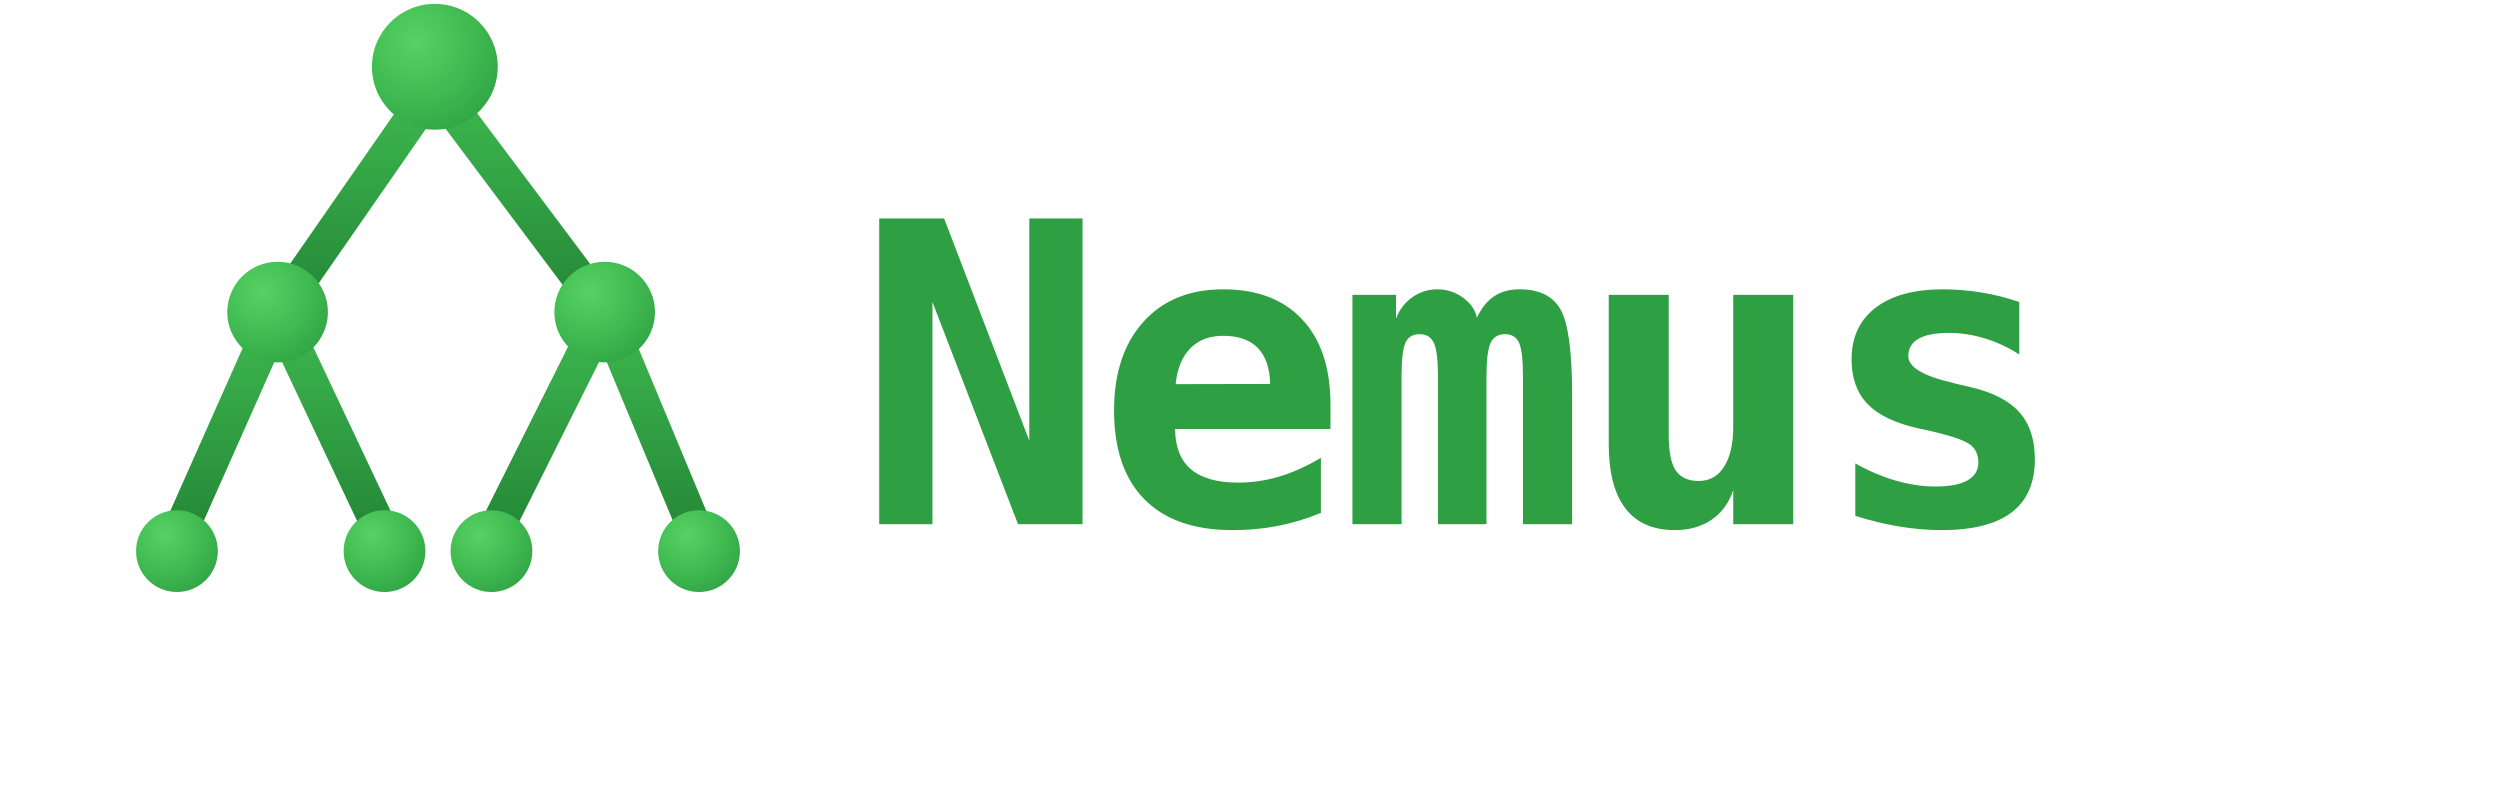
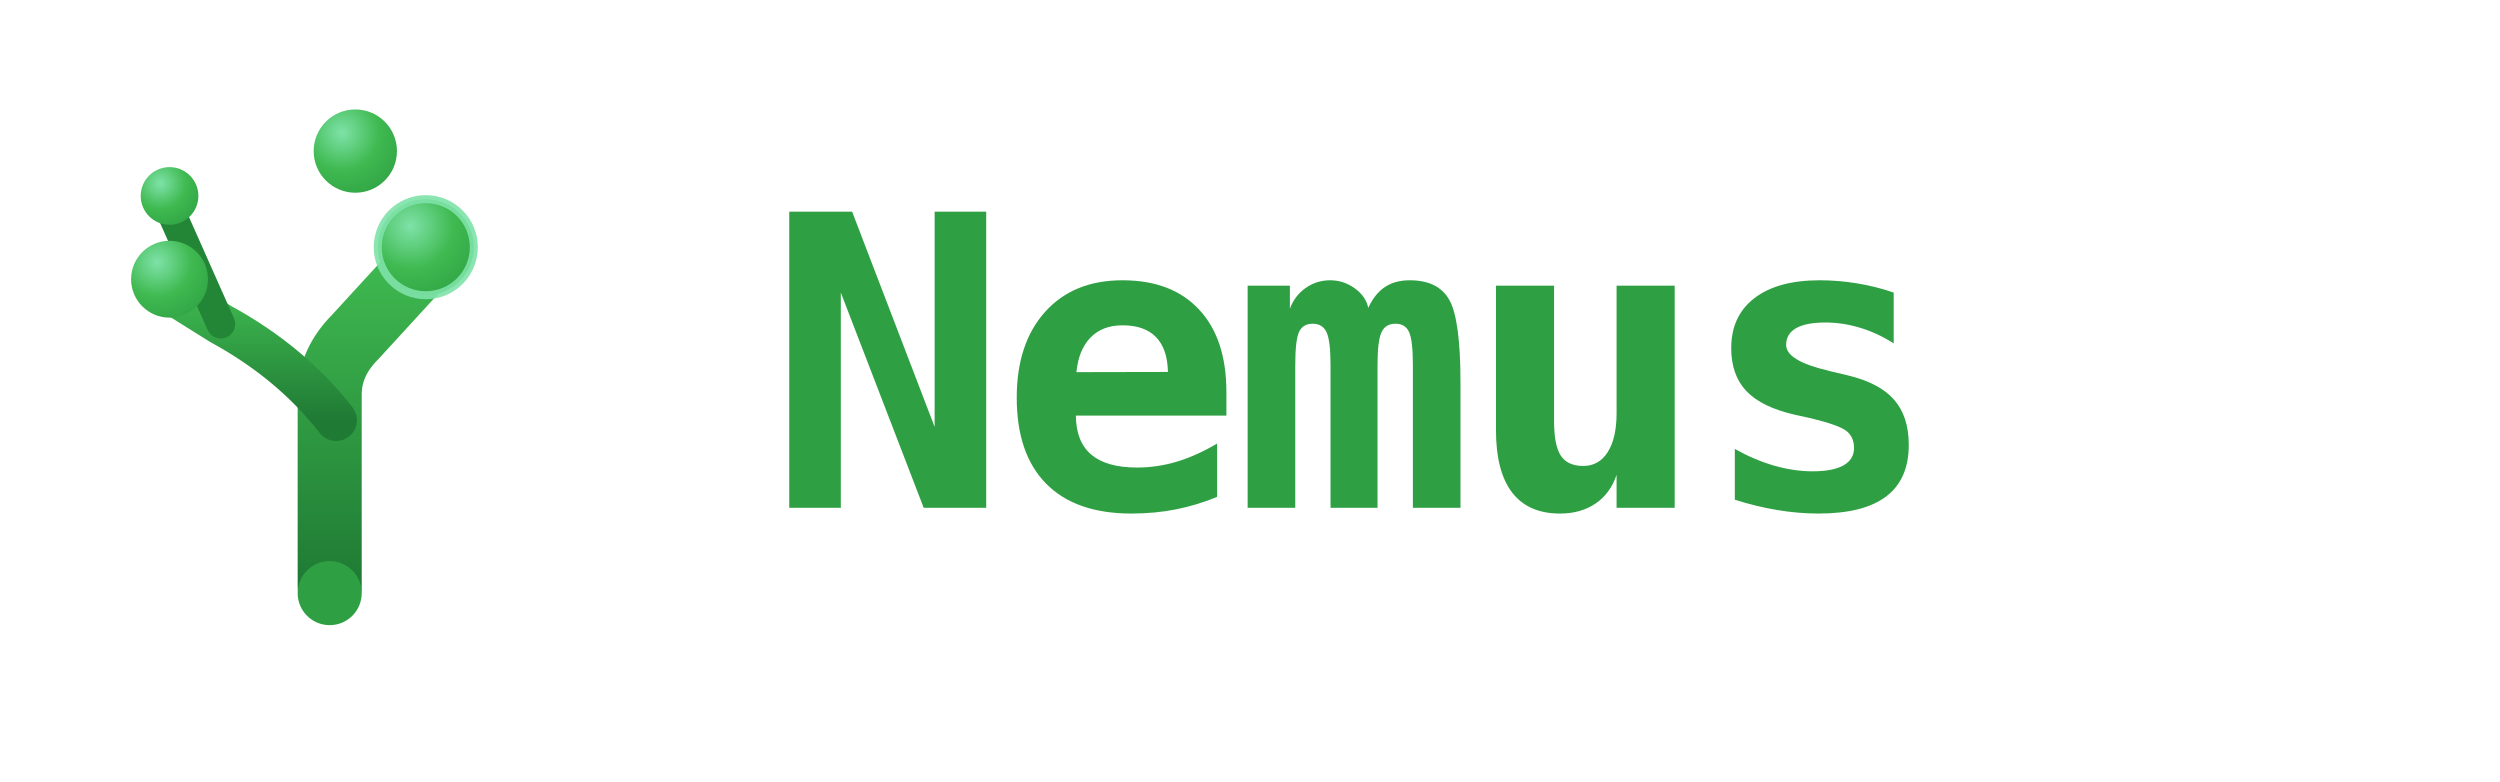
- <svg xmlns="http://www.w3.org/2000/svg" viewBox="0 0 620 200" width="620" height="200" role="img" aria-label="Nemus">
+ <svg xmlns="http://www.w3.org/2000/svg" viewBox="0 0 640 200" width="640" height="200" role="img" aria-label="Nemus">
  <defs>
    <linearGradient id="edge" x1="0" y1="0" x2="0" y2="1">
      <stop offset="0" stop-color="#3FB950" />
-       <stop offset="1" stop-color="#238636" />
+       <stop offset="1" stop-color="#1F7A34" />
    </linearGradient>
-     <radialGradient id="node" cx="0.35" cy="0.3" r="0.85">
-       <stop offset="0" stop-color="#56D364" />
-       <stop offset="0.55" stop-color="#3FB950" />
+     <radialGradient id="node" cx="0.34" cy="0.28" r="0.9">
+       <stop offset="0" stop-color="#7EE2A8" />
+       <stop offset="0.5" stop-color="#3FB950" />
      <stop offset="1" stop-color="#2EA043" />
    </radialGradient>
  </defs>
-   <g transform="translate(8,-24) scale(0.78)">
-     <g stroke="url(#edge)" stroke-width="11" stroke-linecap="round" fill="none">
-       <path d="M128 58 L78 130" />
-       <path d="M128 58 L182 130" />
-       <path d="M78 130 L46 202" />
-       <path d="M78 130 L112 202" />
-       <path d="M182 130 L146 202" />
-       <path d="M182 130 L212 202" />
+   <g transform="translate(-14,-22) scale(0.82)">
+     <g fill="none" stroke-linecap="round">
+       <path d="M120 210 L120 150 Q120 140 128 132 L150 108" stroke="url(#edge)" stroke-width="20" />
+       <path d="M122 158 Q108 140 86 128 L70 118" stroke="url(#edge)" stroke-width="13" />
+       <path d="M128 132 L128 78" stroke="url(#edge)" stroke-width="13" />
+       <path d="M86 128 L70 92" stroke="#238636" stroke-width="9" />
    </g>
-     <g fill="url(#node)">
-       <circle cx="128" cy="52" r="20" />
-       <circle cx="78" cy="130" r="16" />
-       <circle cx="182" cy="130" r="16" />
-       <circle cx="46" cy="206" r="13" />
-       <circle cx="112" cy="206" r="13" />
-       <circle cx="146" cy="206" r="13" />
-       <circle cx="212" cy="206" r="13" />
+     <g>
+       <circle cx="150" cy="104" r="15" fill="url(#node)" />
+       <circle cx="150" cy="104" r="15" fill="none" stroke="#7EE2A8" stroke-width="2.5" opacity="0.9" />
+       <circle cx="128" cy="74" r="13" fill="url(#node)" />
+       <circle cx="70" cy="114" r="12" fill="url(#node)" />
+       <circle cx="70" cy="88" r="9" fill="url(#node)" />
+       <circle cx="120" cy="212" r="10" fill="#2EA043" />
    </g>
  </g>
-   <text x="212" y="130" font-family="'SF Mono','JetBrains Mono','Fira Code',ui-monospace,Menlo,Consolas,monospace" font-size="104" font-weight="700" letter-spacing="-3" fill="#2EA043">Nemus</text>
+   <text x="196" y="130" font-family="'SF Mono','JetBrains Mono','Fira Code',ui-monospace,Menlo,Consolas,monospace" font-size="104" font-weight="700" letter-spacing="-3" fill="#2EA043">Nemus</text>
</svg>
